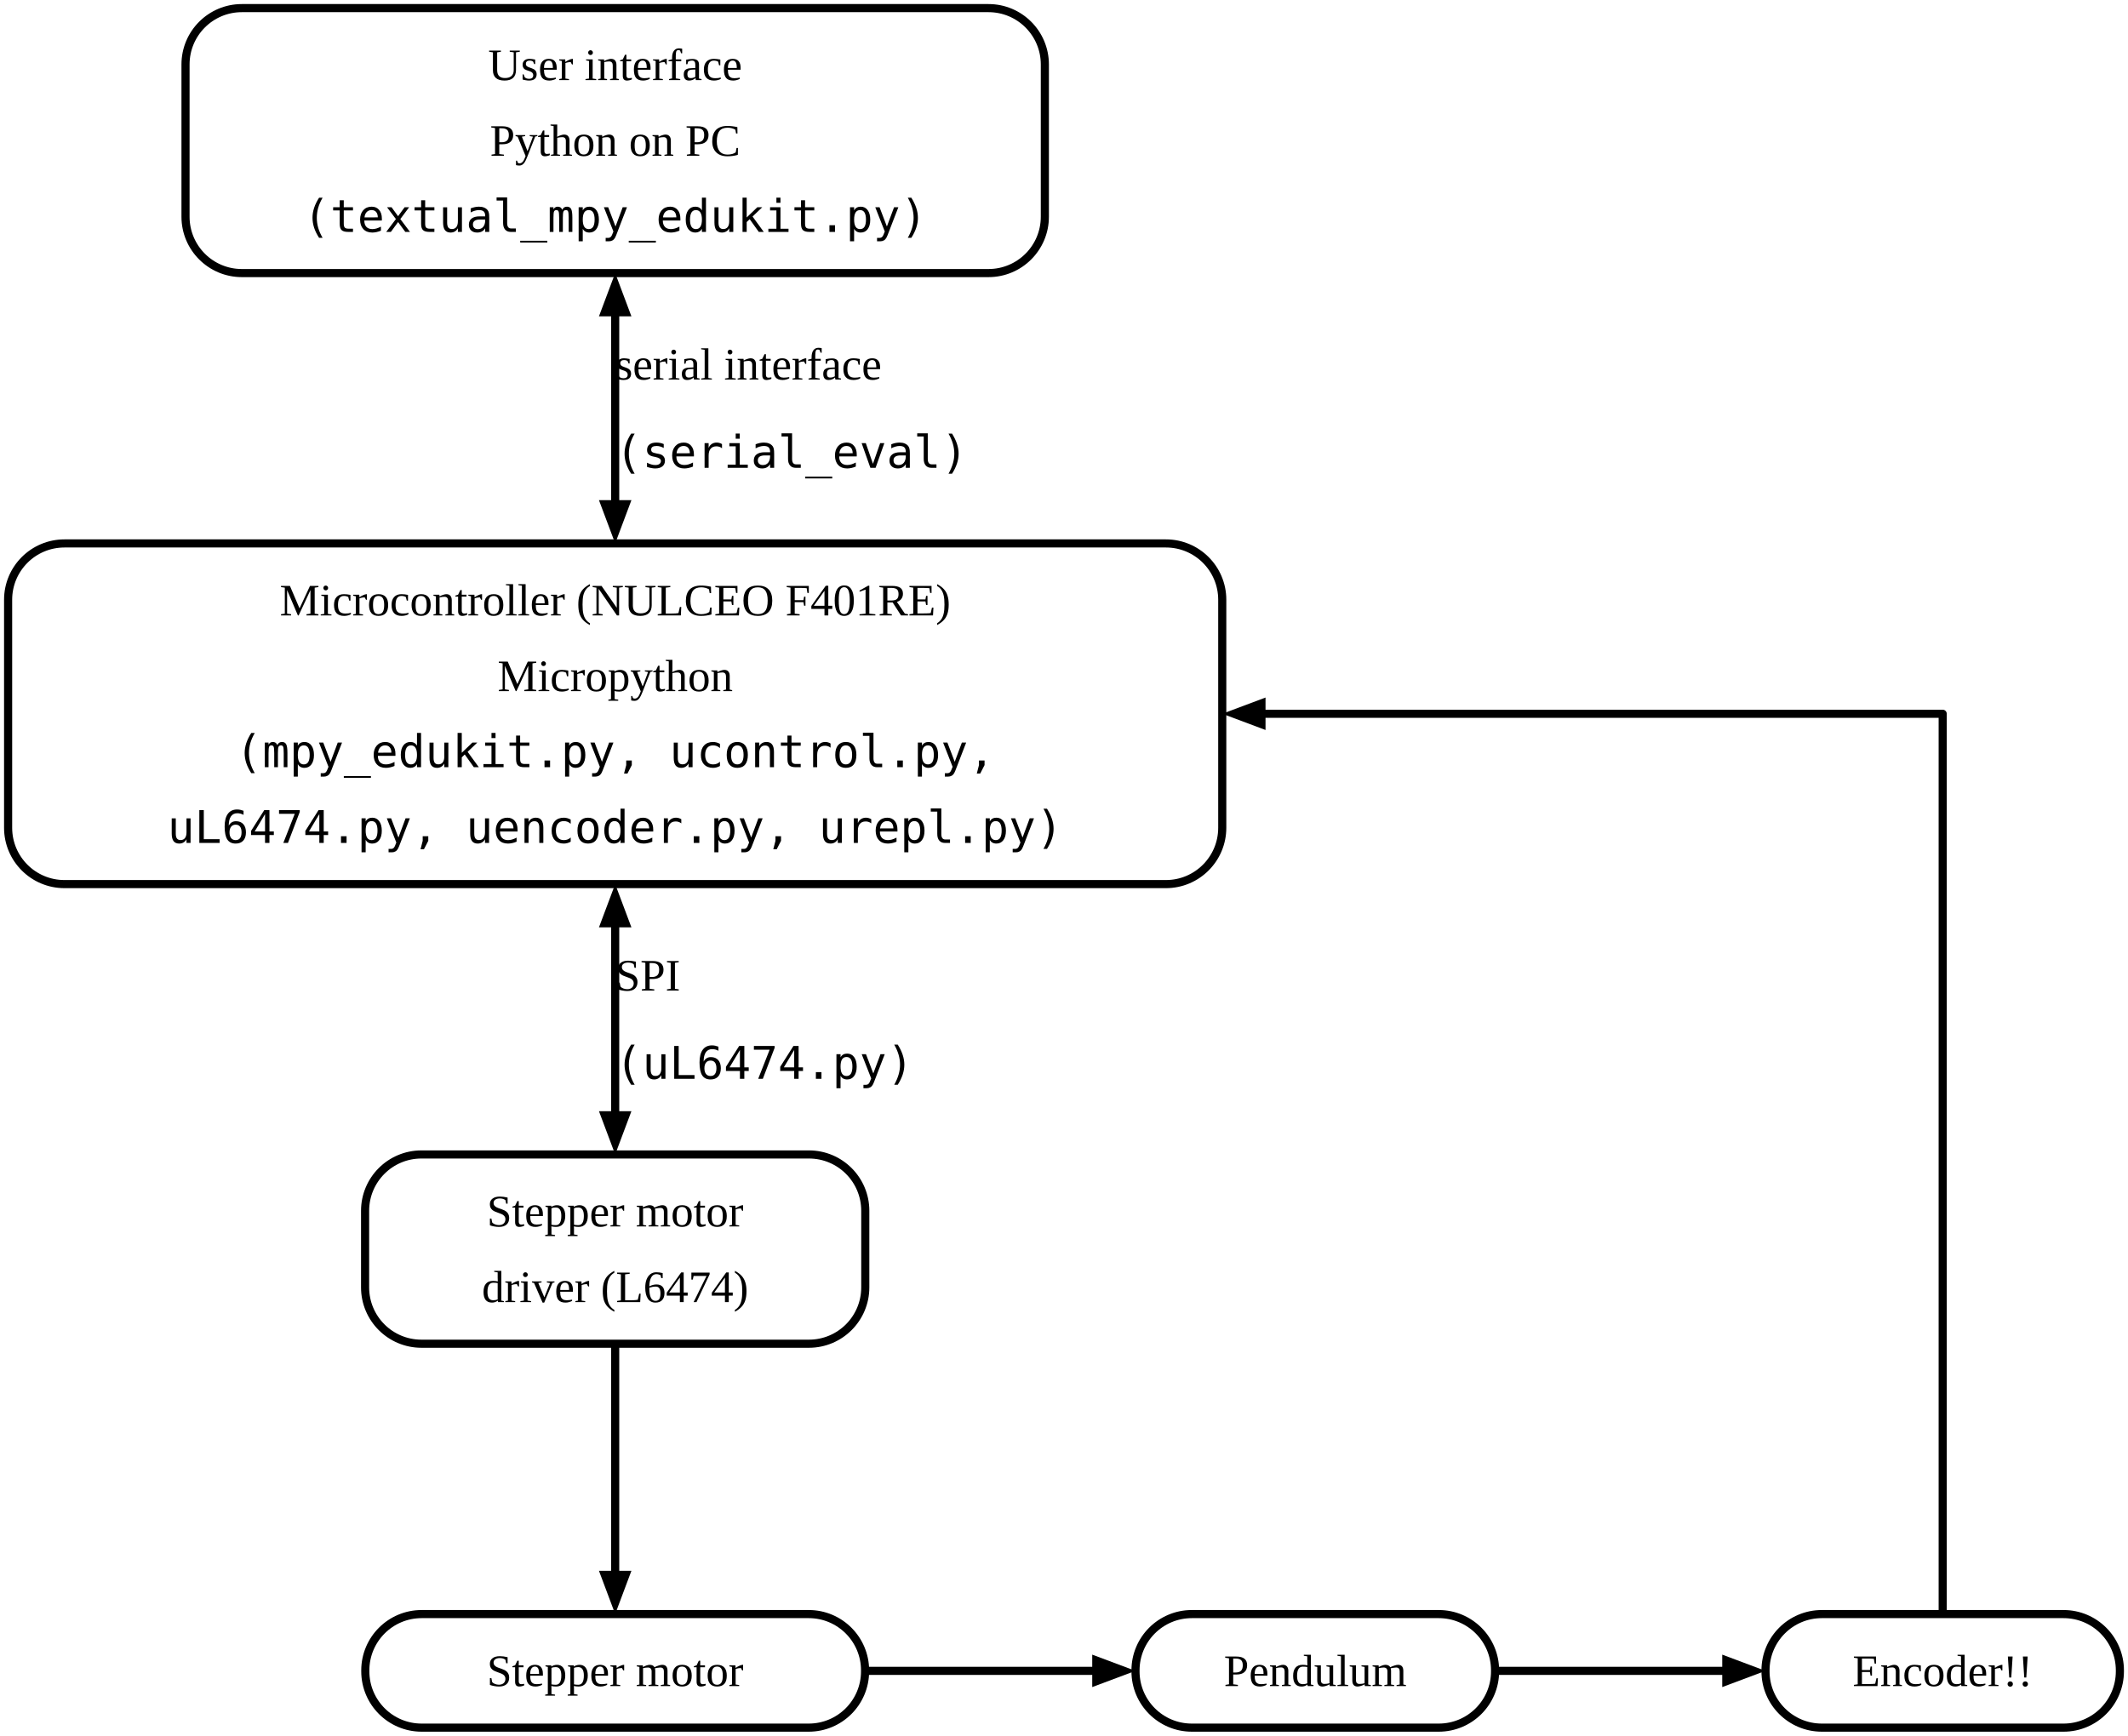
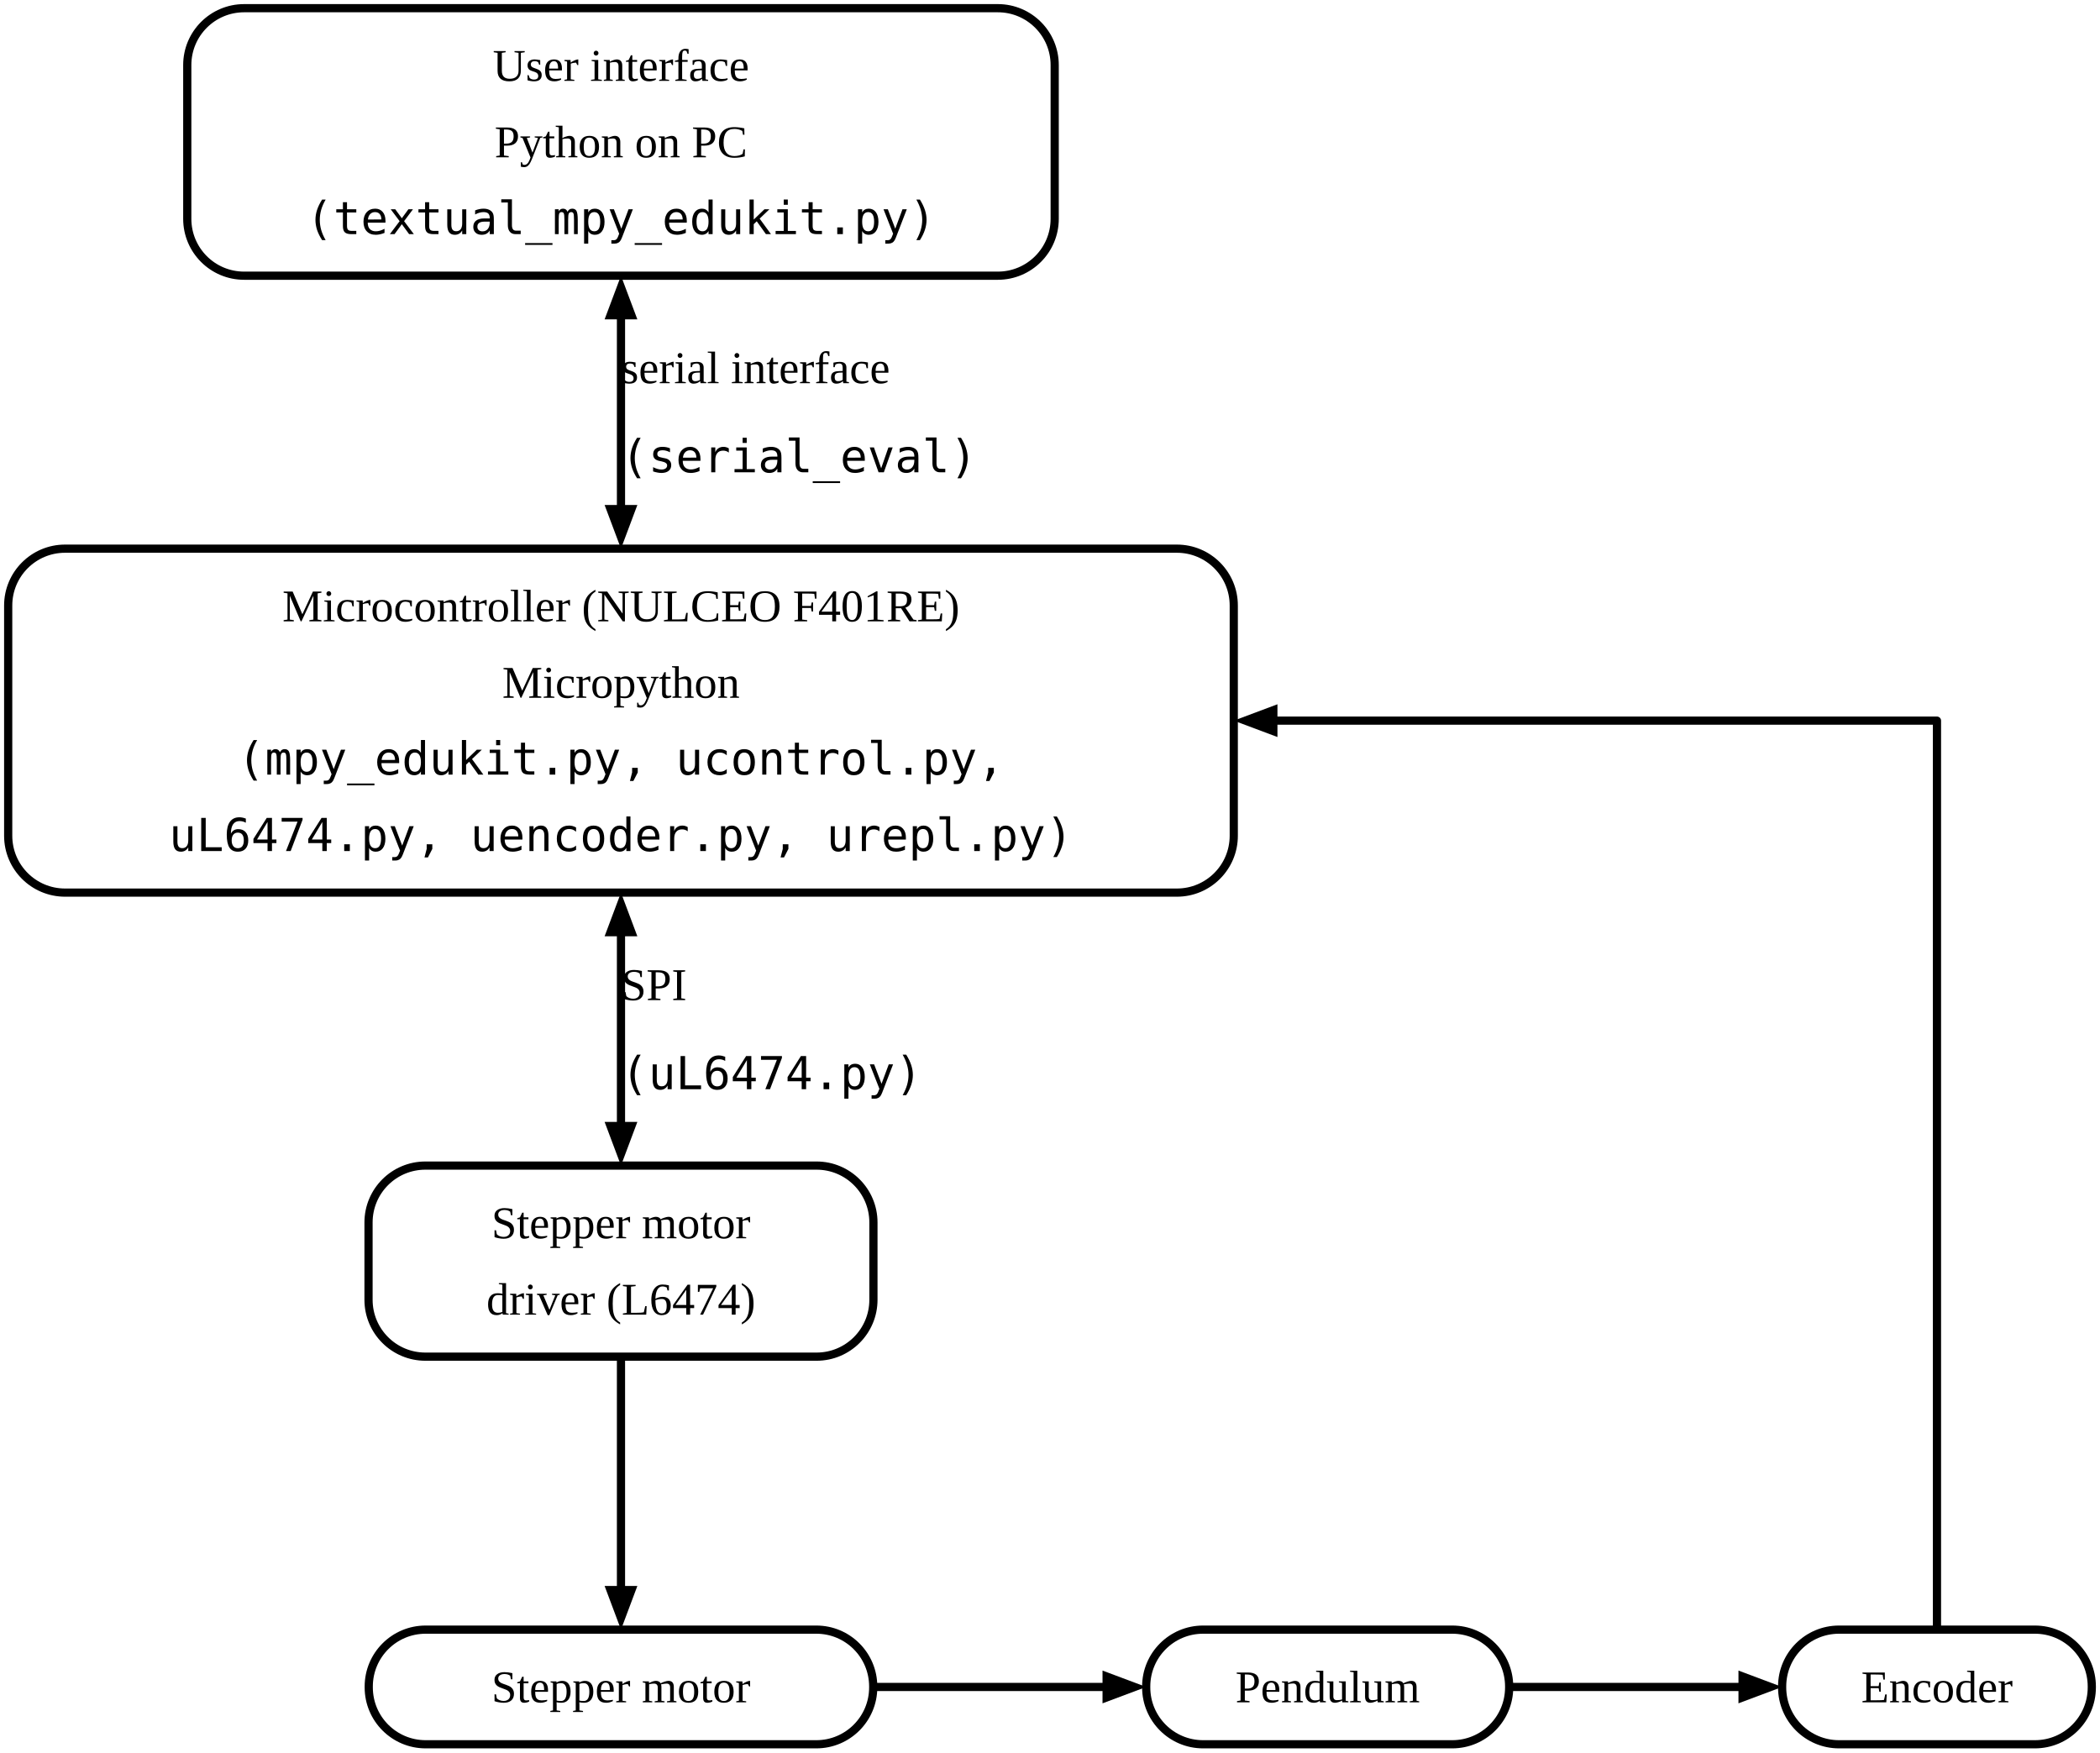
- <svg xmlns="http://www.w3.org/2000/svg" viewBox="0 0 566.554 462.24">
+ <svg xmlns="http://www.w3.org/2000/svg" viewBox="0 0 553.882 462.24">
  <path d="M64.392,72.72L263.179,72.72A15 15 0 0 0 278.179 57.72L278.179,17.16A15 15 0 0 0 263.179 2.16L64.392,2.16A15 15 0 0 0 49.392 17.16L49.392,57.72A15 15 0 0 0 64.392 72.72Z" style="fill:none;stroke-width:2.16;stroke:rgb(0,0,0);" />
  <text x="163.786" y="17.28" text-anchor="middle" fill="rgb(0,0,0)" dominant-baseline="central">User interface</text>
  <text x="163.786" y="37.44" text-anchor="middle" fill="rgb(0,0,0)" dominant-baseline="central">Python on PC</text>
  <text x="163.786" y="57.6" text-anchor="middle" font-family="monospace" fill="rgb(0,0,0)" dominant-baseline="central">(textual_mpy_edukit.py)</text>
  <polygon points="163.786,72.72 168.106,84.24 159.466,84.24" style="fill:rgb(0,0,0)" />
  <polygon points="163.786,144.72 159.466,133.2 168.106,133.2" style="fill:rgb(0,0,0)" />
  <path d="M163.786,78.48L163.786,138.96" style="fill:none;stroke-width:2.16;stroke:rgb(0,0,0);" />
  <text x="163.786" y="97.02" text-anchor="start" fill="rgb(0,0,0)" dominant-baseline="central"> serial interface</text>
  <text x="163.786" y="120.42" text-anchor="start" font-family="monospace" fill="rgb(0,0,0)" dominant-baseline="central"> (serial_eval)</text>
  <path d="M17.16,235.44L310.411,235.44A15 15 0 0 0 325.411 220.44L325.411,159.72A15 15 0 0 0 310.411 144.72L17.16,144.72A15 15 0 0 0 2.16 159.72L2.16,220.44A15 15 0 0 0 17.16 235.44Z" style="fill:none;stroke-width:2.16;stroke:rgb(0,0,0);" />
  <text x="163.786" y="159.84" text-anchor="middle" fill="rgb(0,0,0)" dominant-baseline="central">Microcontroller (NULCEO F401RE)</text>
  <text x="163.786" y="180" text-anchor="middle" fill="rgb(0,0,0)" dominant-baseline="central">Micropython</text>
  <text x="163.786" y="200.16" text-anchor="middle" font-family="monospace" fill="rgb(0,0,0)" dominant-baseline="central">(mpy_edukit.py, ucontrol.py,</text>
  <text x="163.786" y="220.32" text-anchor="middle" font-family="monospace" fill="rgb(0,0,0)" dominant-baseline="central">uL6474.py, uencoder.py, urepl.py)</text>
  <polygon points="163.786,235.44 168.106,246.96 159.466,246.96" style="fill:rgb(0,0,0)" />
  <polygon points="163.786,307.44 159.466,295.92 168.106,295.92" style="fill:rgb(0,0,0)" />
  <path d="M163.786,241.2L163.786,301.68" style="fill:none;stroke-width:2.16;stroke:rgb(0,0,0);" />
  <text x="163.786" y="259.74" text-anchor="start" fill="rgb(0,0,0)" dominant-baseline="central"> SPI</text>
  <text x="163.786" y="283.14" text-anchor="start" font-family="monospace" fill="rgb(0,0,0)" dominant-baseline="central"> (uL6474.py)</text>
  <path d="M112.2,357.84L215.371,357.84A15 15 0 0 0 230.371 342.84L230.371,322.44A15 15 0 0 0 215.371 307.44L112.2,307.44A15 15 0 0 0 97.2 322.44L97.2,342.84A15 15 0 0 0 112.2 357.84Z" style="fill:none;stroke-width:2.16;stroke:rgb(0,0,0);" />
  <text x="163.786" y="322.56" text-anchor="middle" fill="rgb(0,0,0)" dominant-baseline="central">Stepper motor</text>
  <text x="163.786" y="342.72" text-anchor="middle" fill="rgb(0,0,0)" dominant-baseline="central">driver (L6474)</text>
  <polygon points="163.786,429.84 159.466,418.32 168.106,418.32" style="fill:rgb(0,0,0)" />
  <path d="M163.786,357.84L163.786,424.08" style="fill:none;stroke-width:2.16;stroke:rgb(0,0,0);" />
  <path d="M112.258,460.08L215.314,460.08A15 15 0 0 0 230.314 445.08L230.314,444.84A15 15 0 0 0 215.314 429.84L112.258,429.84A15 15 0 0 0 97.258 444.84L97.258,445.08A15 15 0 0 0 112.258 460.08Z" style="fill:none;stroke-width:2.16;stroke:rgb(0,0,0);" />
  <text x="163.786" y="444.96" text-anchor="middle" fill="rgb(0,0,0)" dominant-baseline="central">Stepper motor</text>
  <polygon points="302.314,444.96 290.794,449.28 290.794,440.64" style="fill:rgb(0,0,0)" />
  <path d="M230.314,444.96L296.554,444.96" style="fill:none;stroke-width:2.16;stroke:rgb(0,0,0);" />
  <path d="M317.314,460.08L383.045,460.08A15 15 0 0 0 398.045 445.08L398.045,444.84A15 15 0 0 0 383.045 429.84L317.314,429.84A15 15 0 0 0 302.314 444.84L302.314,445.08A15 15 0 0 0 317.314 460.08Z" style="fill:none;stroke-width:2.16;stroke:rgb(0,0,0);" />
  <text x="350.179" y="444.96" text-anchor="middle" fill="rgb(0,0,0)" dominant-baseline="central">Pendulum</text>
  <polygon points="470.045,444.96 458.525,449.28 458.525,440.64" style="fill:rgb(0,0,0)" />
  <path d="M398.045,444.96L464.285,444.96" style="fill:none;stroke-width:2.16;stroke:rgb(0,0,0);" />
-   <path d="M485.045,460.08L549.394,460.08A15 15 0 0 0 564.394 445.08L564.394,444.84A15 15 0 0 0 549.394 429.84L485.045,429.84A15 15 0 0 0 470.045 444.84L470.045,445.08A15 15 0 0 0 485.045 460.08Z" style="fill:none;stroke-width:2.16;stroke:rgb(0,0,0);" />
-   <text x="517.219" y="444.96" text-anchor="middle" fill="rgb(0,0,0)" dominant-baseline="central">Encoder!!</text>
+   <path d="M485.045,460.08L536.722,460.08A15 15 0 0 0 551.722 445.08L551.722,444.84A15 15 0 0 0 536.722 429.84L485.045,429.84A15 15 0 0 0 470.045 444.84L470.045,445.08A15 15 0 0 0 485.045 460.08Z" style="fill:none;stroke-width:2.16;stroke:rgb(0,0,0);" />
+   <text x="510.883" y="444.96" text-anchor="middle" fill="rgb(0,0,0)" dominant-baseline="central">Encoder</text>
  <polygon points="325.411,190.08 336.931,185.76 336.931,194.4" style="fill:rgb(0,0,0)" />
-   <path d="M517.219,429.84L517.219,190.08L331.171,190.08" style="fill:none;stroke-width:2.16;stroke-linejoin:round;stroke:rgb(0,0,0);" />
+   <path d="M510.883,429.84L510.883,190.08L331.171,190.08" style="fill:none;stroke-width:2.16;stroke-linejoin:round;stroke:rgb(0,0,0);" />
</svg>
